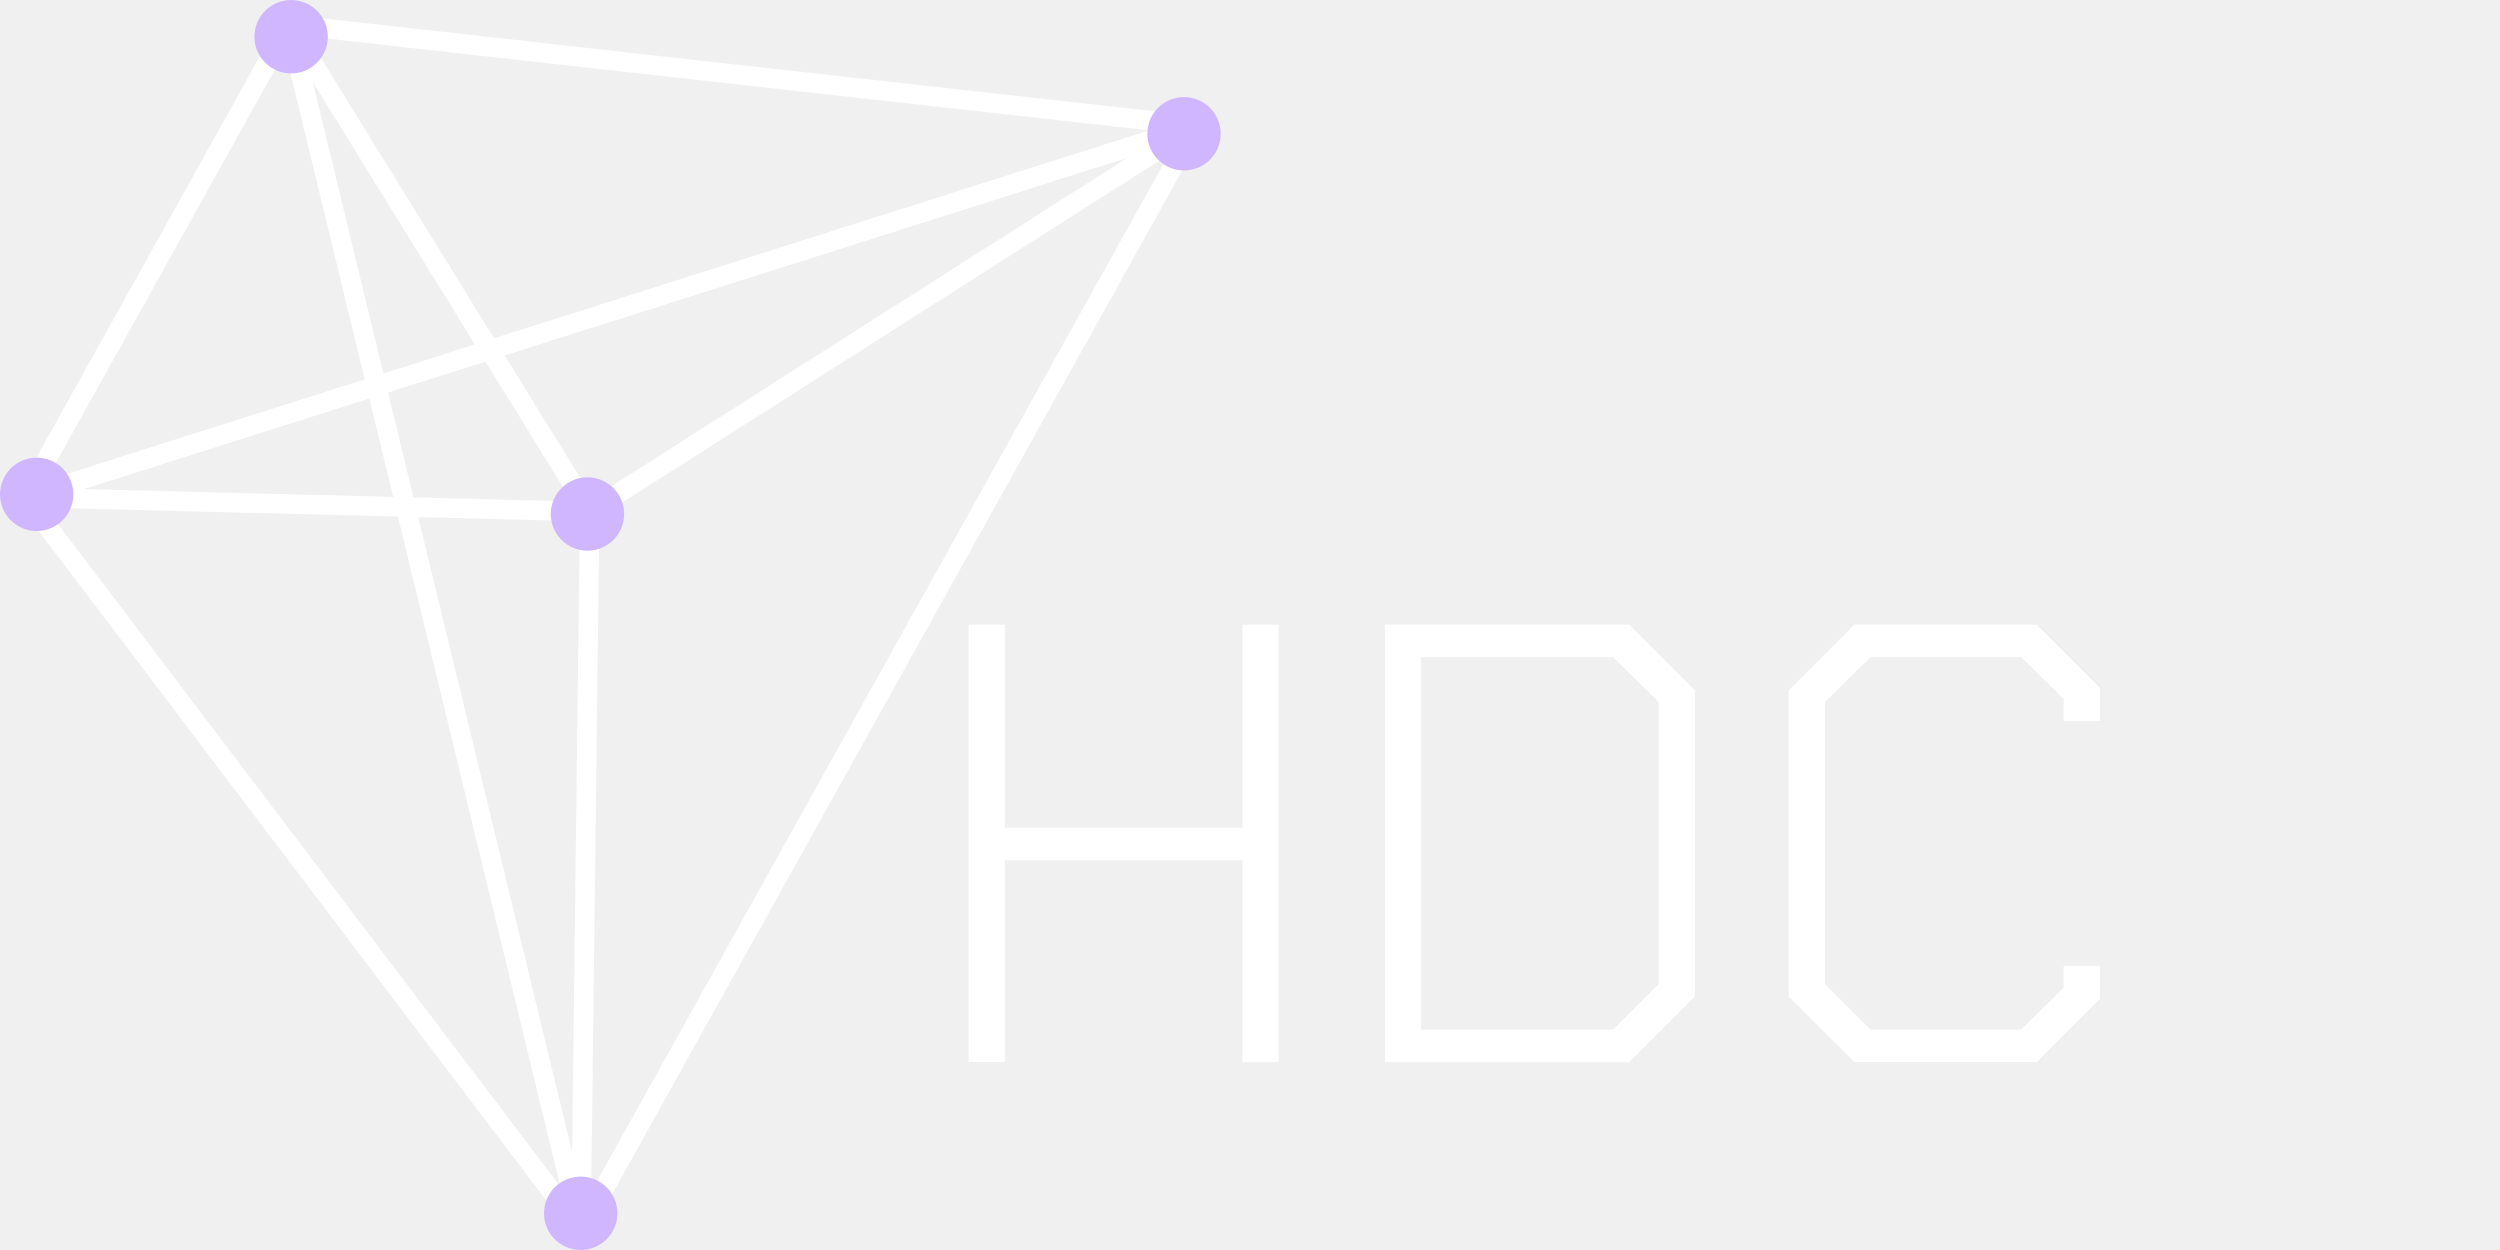
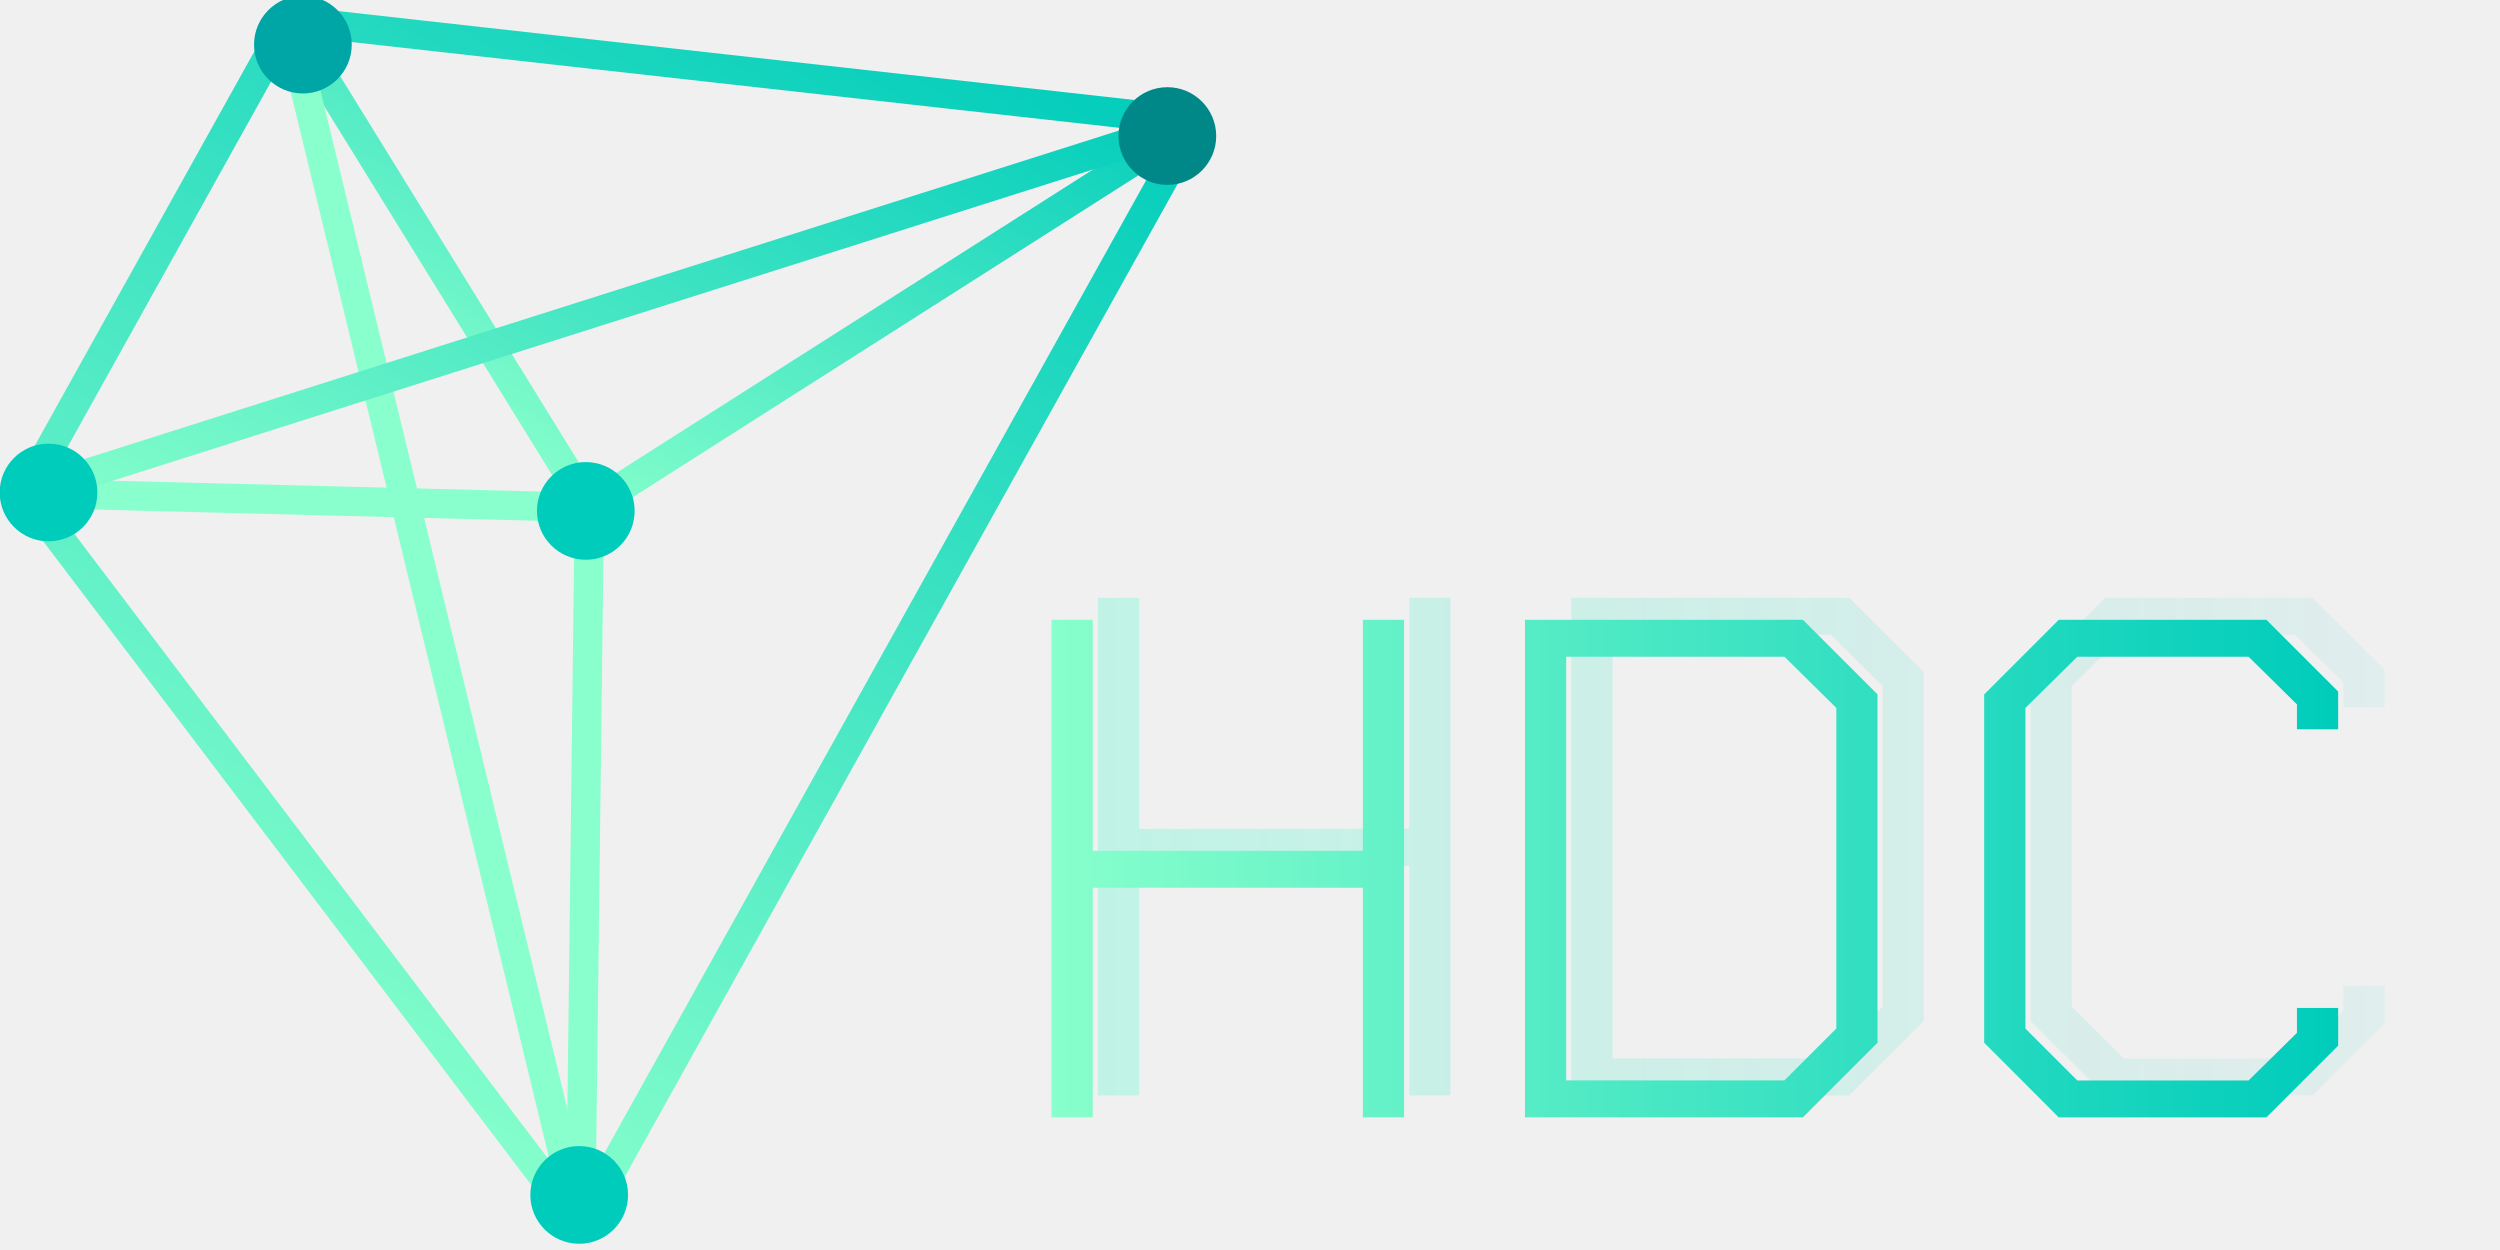
- <svg xmlns="http://www.w3.org/2000/svg" xmlns:xlink="http://www.w3.org/1999/xlink" width="256" height="128" viewBox="0 0 67.733 33.867" version="1.1" id="svg1">
+ <svg xmlns="http://www.w3.org/2000/svg" xmlns:xlink="http://www.w3.org/1999/xlink" width="256" height="128" viewBox="0 0 67.733 33.867" version="1.1" id="svg1" xml:space="preserve">
  <defs id="defs1">
+     <linearGradient id="linearGradient11">
+       <stop style="stop-color:#00ffbb;stop-opacity:0.6;" offset="0" id="stop11" />
+       <stop style="stop-color:#00ccbb;stop-opacity:0.2;" offset="1" id="stop12" />
+     </linearGradient>
+     <linearGradient id="linearGradient9">
+       <stop style="stop-color:#88ffcc;stop-opacity:1;" offset="0" id="stop9" />
+       <stop style="stop-color:#00ccbb;stop-opacity:1;" offset="1" id="stop10" />
+     </linearGradient>
    <linearGradient id="linearGradient23">
      <stop style="stop-color:#6226d9;stop-opacity:1;" offset="0.29" id="stop23" />
      <stop style="stop-color:#d926a9;stop-opacity:1;" offset="1" id="stop24" />
    </linearGradient>
    <linearGradient id="linearGradient21">
      <stop style="stop-color:#6226d9;stop-opacity:1;" offset="0.084" id="stop22" />
      <stop style="stop-color:#d926a9;stop-opacity:1;" offset="1" id="stop21" />
    </linearGradient>
    <linearGradient xlink:href="#linearGradient21" id="linearGradient22" x1="-0.312" y1="16.933" x2="34.179" y2="16.933" gradientUnits="userSpaceOnUse" />
    <linearGradient xlink:href="#linearGradient23" id="linearGradient24" x1="9.244" y1="16.933" x2="24.623" y2="16.933" gradientUnits="userSpaceOnUse" />
    <linearGradient xlink:href="#linearGradient21" id="linearGradient16" gradientUnits="userSpaceOnUse" x1="-0.312" y1="16.933" x2="34.179" y2="16.933" />
+     <linearGradient id="linearGradient2">
+       <stop style="stop-color:#a07be8;stop-opacity:1;" offset="0.084" id="stop1" />
+       <stop style="stop-color:#d926a9;stop-opacity:1;" offset="1" id="stop2" />
+     </linearGradient>
+     <linearGradient xlink:href="#linearGradient2" id="linearGradient1" gradientUnits="userSpaceOnUse" x1="-0.312" y1="16.933" x2="34.179" y2="16.933" />
+     <linearGradient xlink:href="#linearGradient21" id="linearGradient3" gradientUnits="userSpaceOnUse" x1="-0.312" y1="16.933" x2="34.179" y2="16.933" />
+     <linearGradient xlink:href="#linearGradient21" id="linearGradient4" gradientUnits="userSpaceOnUse" x1="-0.312" y1="16.933" x2="34.179" y2="16.933" />
+     <linearGradient xlink:href="#linearGradient21" id="linearGradient5" gradientUnits="userSpaceOnUse" x1="-0.312" y1="16.933" x2="34.179" y2="16.933" />
+     <linearGradient xlink:href="#linearGradient21" id="linearGradient6" gradientUnits="userSpaceOnUse" x1="-0.312" y1="16.933" x2="34.179" y2="16.933" />
+     <linearGradient xlink:href="#linearGradient9" id="linearGradient10" x1="28.489" y1="23.533" x2="63.348" y2="23.533" gradientUnits="userSpaceOnUse" />
+     <linearGradient xlink:href="#linearGradient11" id="linearGradient12" x1="29.746" y1="22.938" x2="64.605" y2="22.938" gradientUnits="userSpaceOnUse" />
+     <linearGradient xlink:href="#linearGradient9" id="linearGradient6-0" x1="18.609" y1="6.26" x2="41.91" y2="6.26" gradientUnits="userSpaceOnUse" />
+     <linearGradient xlink:href="#linearGradient9" id="linearGradient8" x1="29.994" y1="6.26" x2="41.91" y2="6.26" gradientUnits="userSpaceOnUse" />
+     <linearGradient xlink:href="#linearGradient9" id="linearGradient10-9" x1="25.273" y1="6.26" x2="41.91" y2="6.26" gradientUnits="userSpaceOnUse" />
+     <linearGradient xlink:href="#linearGradient21" id="linearGradient7" gradientUnits="userSpaceOnUse" x1="-0.312" y1="16.933" x2="34.179" y2="16.933" />
+     <linearGradient xlink:href="#linearGradient21" id="linearGradient13" gradientUnits="userSpaceOnUse" x1="-0.312" y1="16.933" x2="34.179" y2="16.933" />
+     <linearGradient xlink:href="#linearGradient21" id="linearGradient14" gradientUnits="userSpaceOnUse" x1="-0.312" y1="16.933" x2="34.179" y2="16.933" />
  </defs>
+   <path d="m 29.746,16.197 h 1.117 v 6.259 h 7.318 v -6.259 h 1.117 V 29.678 H 38.182 V 23.458 h -7.318 v 6.221 h -1.117 z m 12.827,0 H 50.103 l 2.022,2.022 v 9.437 L 50.103,29.678 h -7.53 z m 7.03,12.48 1.406,-1.406 v -8.686 l -1.406,-1.387 h -5.913 v 11.478 z m 5.412,-1.021 v -9.437 l 2.022,-2.022 h 5.624 l 1.945,1.945 v 1.021 h -1.117 v -0.674 l -1.31,-1.29 h -4.641 l -1.406,1.387 v 8.686 l 1.406,1.406 h 4.641 l 1.31,-1.29 v -0.674 h 1.117 v 1.021 l -1.945,1.945 h -5.624 z" id="path9" style="stroke:none;stroke-opacity:1;font-weight:300;font-size:16.933px;font-family:'Chakra Petch';-inkscape-font-specification:'Chakra Petch Light';fill:url(#linearGradient12);fill-opacity:0.333;stroke-width:0.752" aria-label="HDC" />
  <g id="layer1" />
  <g id="g19" style="stroke:url(#linearGradient22);stroke-opacity:1">
-     <path d="m 26.244,16.924 h 0.982 v 5.503 h 6.435 v -5.503 h 0.982 V 28.777 H 33.661 V 23.307 h -6.435 v 5.469 h -0.982 z m 11.278,0 h 6.621 l 1.778,1.778 v 8.297 l -1.778,1.778 H 37.522 Z m 6.181,10.973 1.236,-1.236 v -7.637 l -1.236,-1.219 h -5.199 v 10.092 z m 4.758,-0.897 v -8.297 l 1.778,-1.778 h 4.945 l 1.71,1.71 v 0.897 H 55.912 V 18.939 l -1.151,-1.135 h -4.081 l -1.236,1.219 v 7.637 l 1.236,1.236 h 4.081 l 1.151,-1.135 v -0.593 h 0.982 v 0.897 l -1.71,1.71 h -4.945 z" id="text11" style="font-weight:300;font-size:16.933px;font-family:'Chakra Petch';-inkscape-font-specification:'Chakra Petch Light';fill:#ffffff;stroke:none;stroke-width:0.661" aria-label="HDC" />
+     <path d="m 28.489,16.792 h 1.117 v 6.259 h 7.318 v -6.259 h 1.117 v 13.481 h -1.117 v -6.221 h -7.318 v 6.221 h -1.117 z m 12.827,0 h 7.53 l 2.022,2.022 v 9.437 l -2.022,2.022 h -7.53 z m 7.03,12.48 1.406,-1.406 v -8.686 l -1.406,-1.387 h -5.913 v 11.478 z m 5.412,-1.021 v -9.437 l 2.022,-2.022 h 5.624 l 1.945,1.945 v 1.021 h -1.117 v -0.674 l -1.31,-1.29 h -4.641 l -1.406,1.387 v 8.686 l 1.406,1.406 h 4.641 l 1.31,-1.29 v -0.674 h 1.117 v 1.021 l -1.945,1.945 H 55.779 Z" id="text11" style="font-weight:300;font-size:16.933px;font-family:'Chakra Petch';-inkscape-font-specification:'Chakra Petch Light';fill:url(#linearGradient10);stroke:none;stroke-width:0.752;fill-opacity:1" aria-label="HDC" />
    <g id="g16" style="stroke:url(#linearGradient16)" transform="matrix(1.503775,0,0,1.503775,-17.22727,-8.393125)">
-       <g id="g12" style="stroke:#ffffff;stroke-width:0.352;stroke-dasharray:none;stroke-linecap:round;stroke-linejoin:round;fill:none;fill-opacity:1;stroke-opacity:1" transform="rotate(-60.88739,32.22274,18.19914)">
-         <path style="fill:none;stroke:#ffffff;stroke-width:0.352;stroke-opacity:1;stroke-dasharray:none;stroke-linecap:round;stroke-linejoin:round;fill-opacity:1" d="M 41.646,13.844 H 18.873 L 25.537,-1.323 h 9.752 z" id="path8" />
-         <path style="fill:none;stroke:#ffffff;stroke-width:0.352;stroke-opacity:1;stroke-dasharray:none;stroke-linecap:round;stroke-linejoin:round;fill-opacity:1" d="M 18.873,13.844 30.258,7.684 25.537,-1.323" id="path9" />
-         <path style="fill:none;stroke:#ffffff;stroke-width:0.352;stroke-opacity:1;stroke-dasharray:none;stroke-linecap:round;stroke-linejoin:round;fill-opacity:1" d="M 41.646,13.844 30.258,7.684 35.288,-1.323" id="path10" />
-         <path style="fill:none;stroke:#ffffff;stroke-width:0.352;stroke-opacity:1;stroke-dasharray:none;stroke-linecap:round;stroke-linejoin:round;fill-opacity:1" d="M 18.873,13.844 35.288,-1.323" id="path11" />
-         <path style="fill:none;stroke:#ffffff;stroke-width:0.352;stroke-opacity:1;stroke-dasharray:none;stroke-linecap:round;stroke-linejoin:round;fill-opacity:1" d="M 41.646,13.844 25.537,-1.323" id="path12" />
+       <g id="g2" transform="matrix(0.6649932,0,0,0.6649932,11.19243,5.581372)" style="stroke:url(#linearGradient6)">
+         <g id="layer1-2" style="stroke:url(#linearGradient3)" />
+         <g id="g19-9" style="stroke:url(#linearGradient5);stroke-opacity:1">
+           <g id="g16-1" style="stroke:url(#linearGradient4)" transform="matrix(1.503775,0,0,1.503775,-16.8309,-8.393125)">
+             <g id="g12-2" style="fill:none;fill-opacity:1;stroke:#ccc7d1;stroke-width:0.528;stroke-linecap:round;stroke-linejoin:round;stroke-dasharray:none;stroke-opacity:1" transform="rotate(-60.88739,32.22274,18.19914)" />
+             <g id="g1-0" style="fill:#cfb6ff;fill-opacity:1;stroke:url(#linearGradient1);stroke-width:1;stroke-dasharray:none" />
+           </g>
+         </g>
      </g>
-       <g id="g1" style="fill:#cfb6ff;fill-opacity:1">
-         <circle style="fill:#cfb6ff;fill-opacity:1;stroke:none;stroke-width:0.246;stroke-dasharray:none;stroke-opacity:1" id="path13" cx="21.918" cy="27.441" r="0.661" />
-         <circle style="fill:#cfb6ff;fill-opacity:1;stroke:none;stroke-width:0.246;stroke-dasharray:none;stroke-opacity:1" id="circle13" cx="32.788" cy="7.991" r="0.661" />
-         <circle style="fill:#cfb6ff;fill-opacity:1;stroke:none;stroke-width:0.246;stroke-dasharray:none;stroke-opacity:1" id="circle14" cx="22.04" cy="14.842" r="0.661" />
-         <circle style="fill:#cfb6ff;fill-opacity:1;stroke:none;stroke-width:0.246;stroke-dasharray:none;stroke-opacity:1" id="circle15" cx="12.117" cy="14.488" r="0.661" />
-         <circle style="fill:#cfb6ff;fill-opacity:1;stroke:none;stroke-width:0.246;stroke-dasharray:none;stroke-opacity:1" id="circle16" cx="16.701" cy="6.243" r="0.661" />
+     </g>
+   </g>
+   <g id="g3" transform="translate(-0.405383,-0.1137516)">
+     <g id="layer1-3" />
+     <g id="g19-6" style="stroke:url(#linearGradient14);stroke-opacity:1">
+       <g id="g16-0" style="stroke:url(#linearGradient13)" transform="matrix(1.503775,0,0,1.503775,-16.8309,-8.393125)">
+         <g id="g12" style="fill:none;fill-opacity:1;stroke:#ccc7d1;stroke-width:0.528;stroke-linecap:round;stroke-linejoin:round;stroke-dasharray:none;stroke-opacity:1" transform="rotate(-60.88739,32.22274,18.19914)">
+           <path style="fill:none;fill-opacity:1;stroke:url(#linearGradient6-0);stroke-width:0.528;stroke-linecap:round;stroke-linejoin:round;stroke-dasharray:none;stroke-opacity:1" d="M 41.646,13.844 H 18.873 L 25.537,-1.323 h 9.752 z" id="path8" />
+           <path style="fill:none;fill-opacity:1;stroke:#88ffcc;stroke-width:0.528;stroke-linecap:round;stroke-linejoin:round;stroke-dasharray:none;stroke-opacity:1" d="M 18.873,13.844 30.258,7.684 25.537,-1.323" id="path9-6" />
+           <path style="fill:none;fill-opacity:1;stroke:url(#linearGradient8);stroke-width:0.528;stroke-linecap:round;stroke-linejoin:round;stroke-dasharray:none;stroke-opacity:1" d="M 41.646,13.844 30.258,7.684 35.288,-1.323" id="path10" />
+           <path style="fill:none;fill-opacity:1;stroke:#88ffcc;stroke-width:0.528;stroke-linecap:round;stroke-linejoin:round;stroke-dasharray:none;stroke-opacity:1" d="M 18.873,13.844 35.288,-1.323" id="path11" />
+           <path style="fill:none;fill-opacity:1;stroke:url(#linearGradient10-9);stroke-width:0.528;stroke-linecap:round;stroke-linejoin:round;stroke-dasharray:none;stroke-opacity:1" d="M 41.646,13.844 25.537,-1.323" id="path12" />
+         </g>
+         <g id="g1" style="fill:#cfb6ff;fill-opacity:1;stroke:url(#linearGradient7);stroke-width:1;stroke-dasharray:none">
+           <circle style="fill:#00ccbb;fill-opacity:1;stroke:none;stroke-width:1.404;stroke-dasharray:none;stroke-opacity:1" id="path13" cx="21.897" cy="27.186" r="0.88" />
+           <circle style="fill:#008888;fill-opacity:1;stroke:none;stroke-width:1.404;stroke-dasharray:none;stroke-opacity:1" id="circle13" cx="32.494" cy="8.108" r="0.88" />
+           <circle style="fill:#00ccbb;fill-opacity:1;stroke:none;stroke-width:1.404;stroke-dasharray:none;stroke-opacity:1" id="circle14" cx="22.016" cy="14.862" r="0.88" />
+           <circle style="fill:#00ccbb;fill-opacity:1;stroke:none;stroke-width:1.404;stroke-dasharray:none;stroke-opacity:1" id="circle15" cx="12.336" cy="14.53" r="0.88" />
+           <circle style="fill:#00a5a5;fill-opacity:1;stroke:none;stroke-width:1.404;stroke-dasharray:none;stroke-opacity:1" id="circle16" cx="16.919" cy="6.461" r="0.88" />
+         </g>
      </g>
    </g>
  </g>
</svg>
